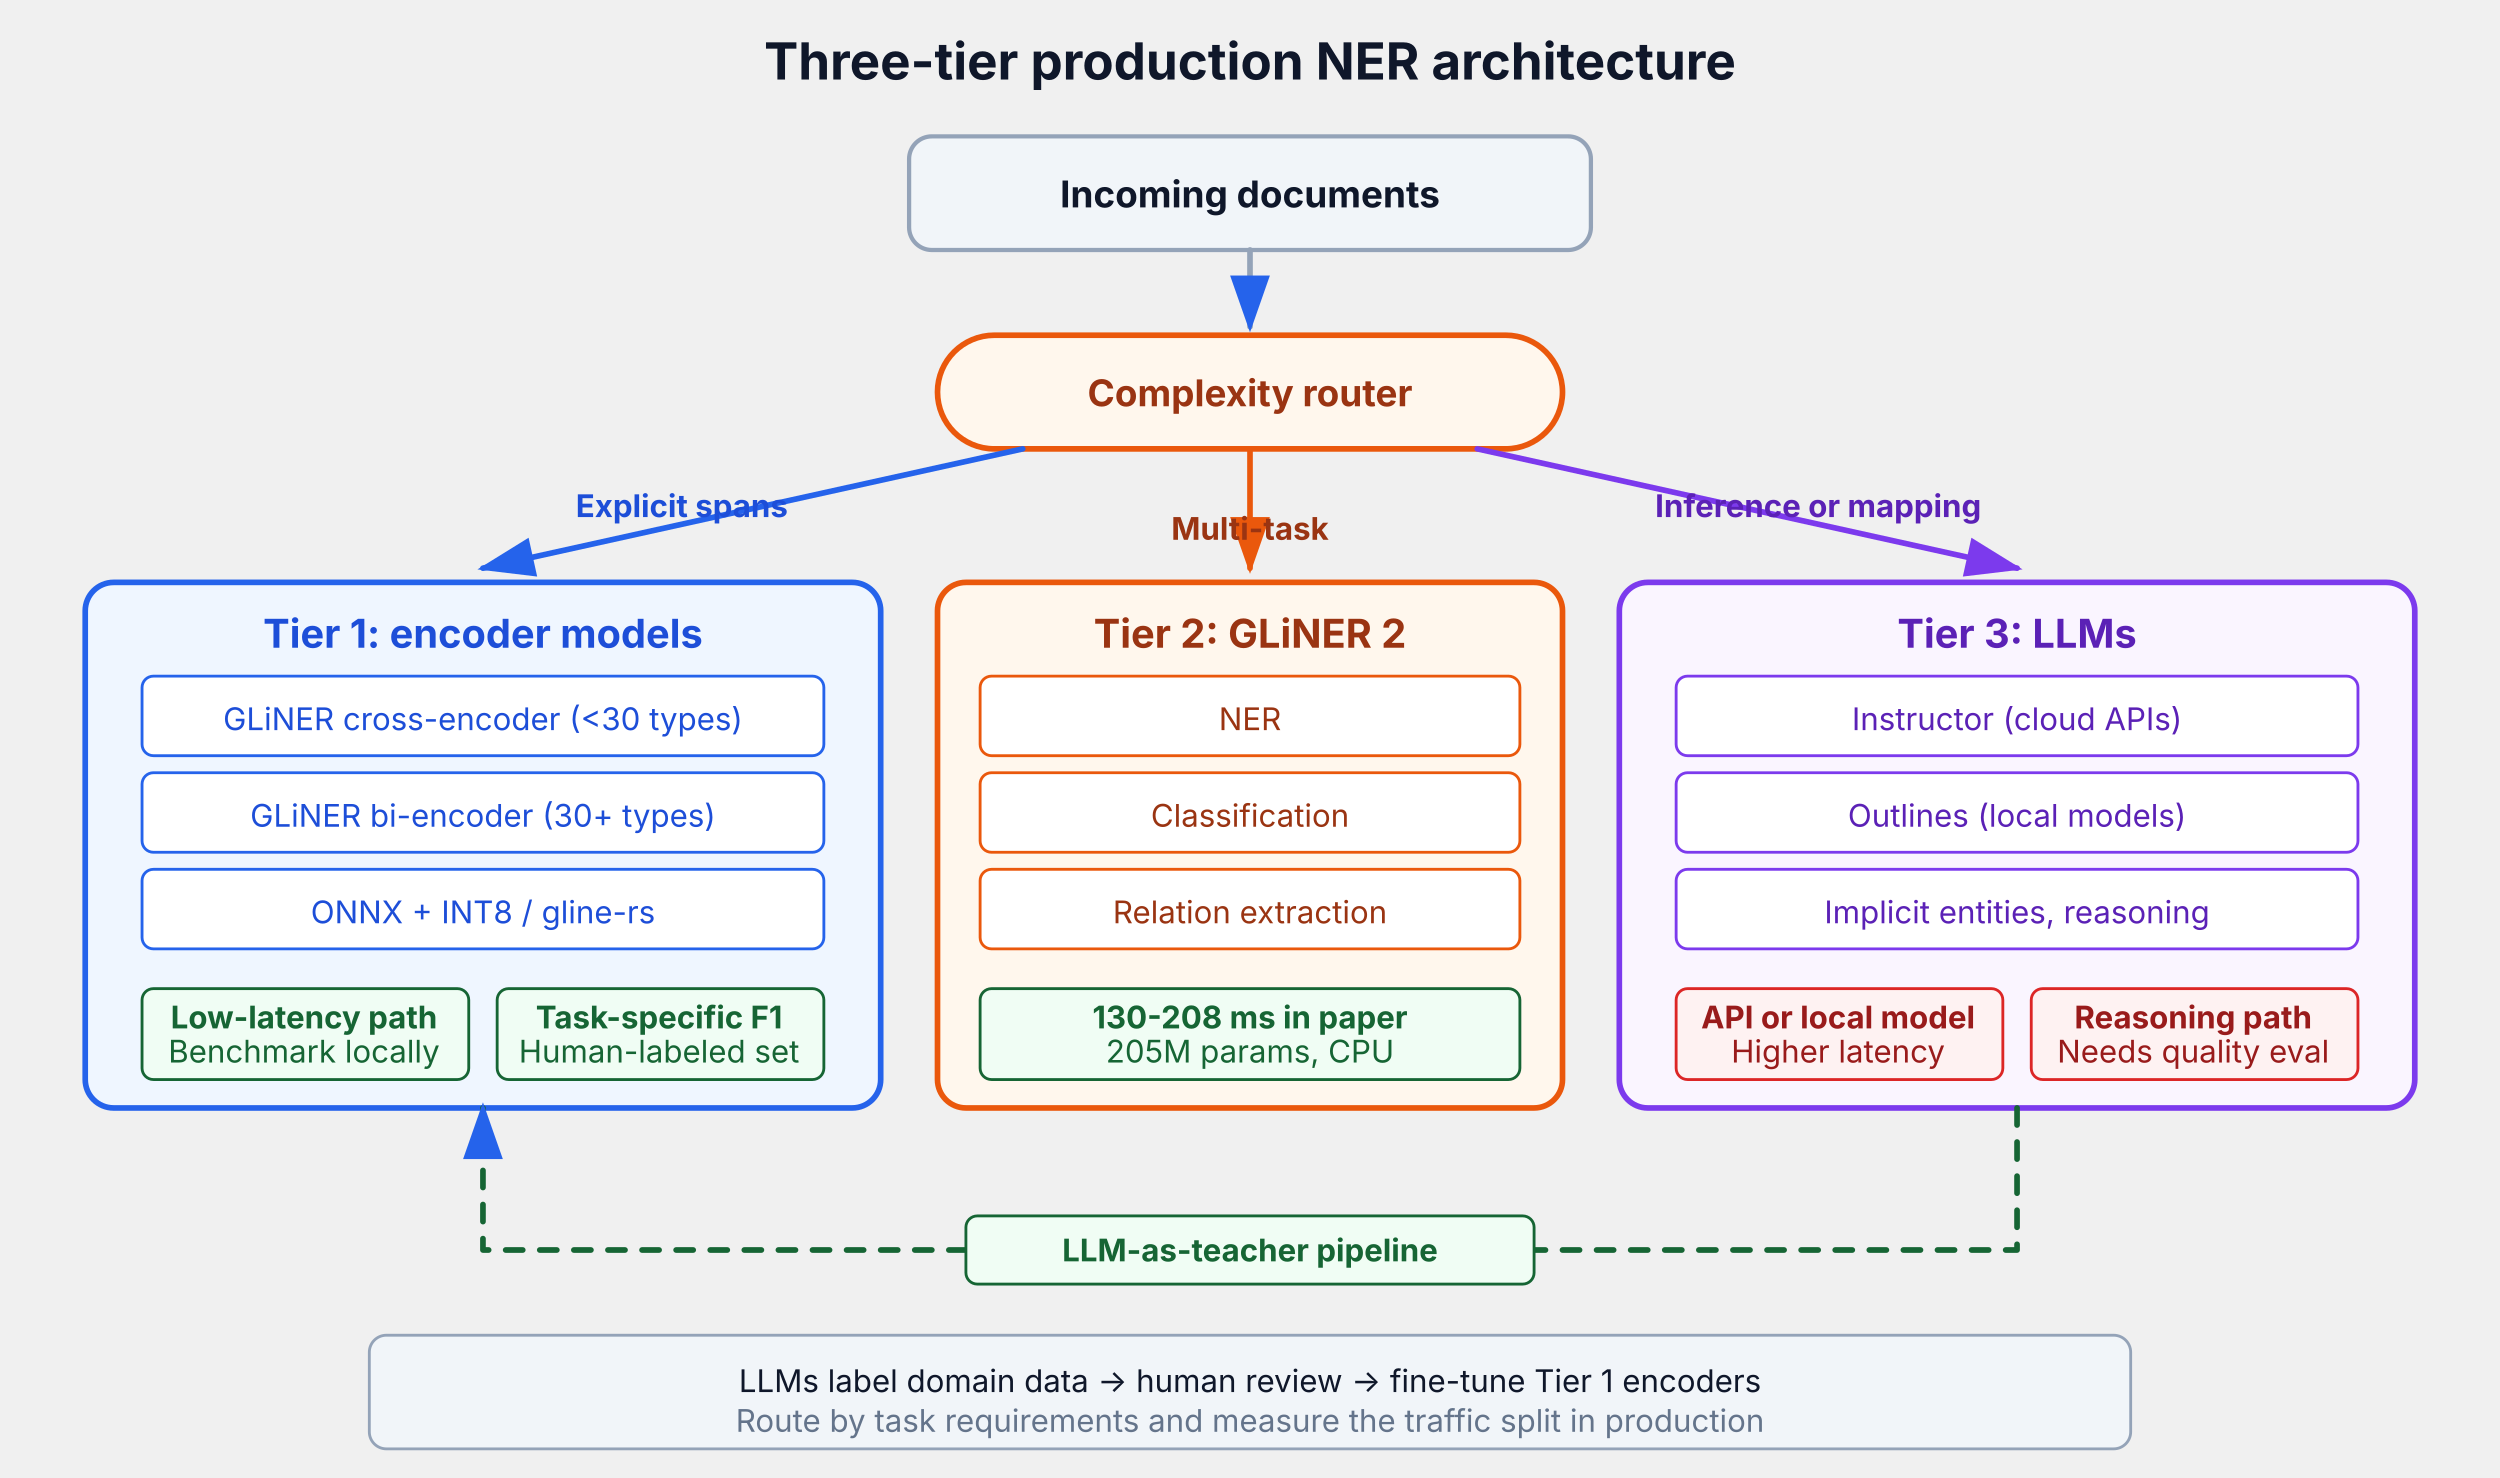
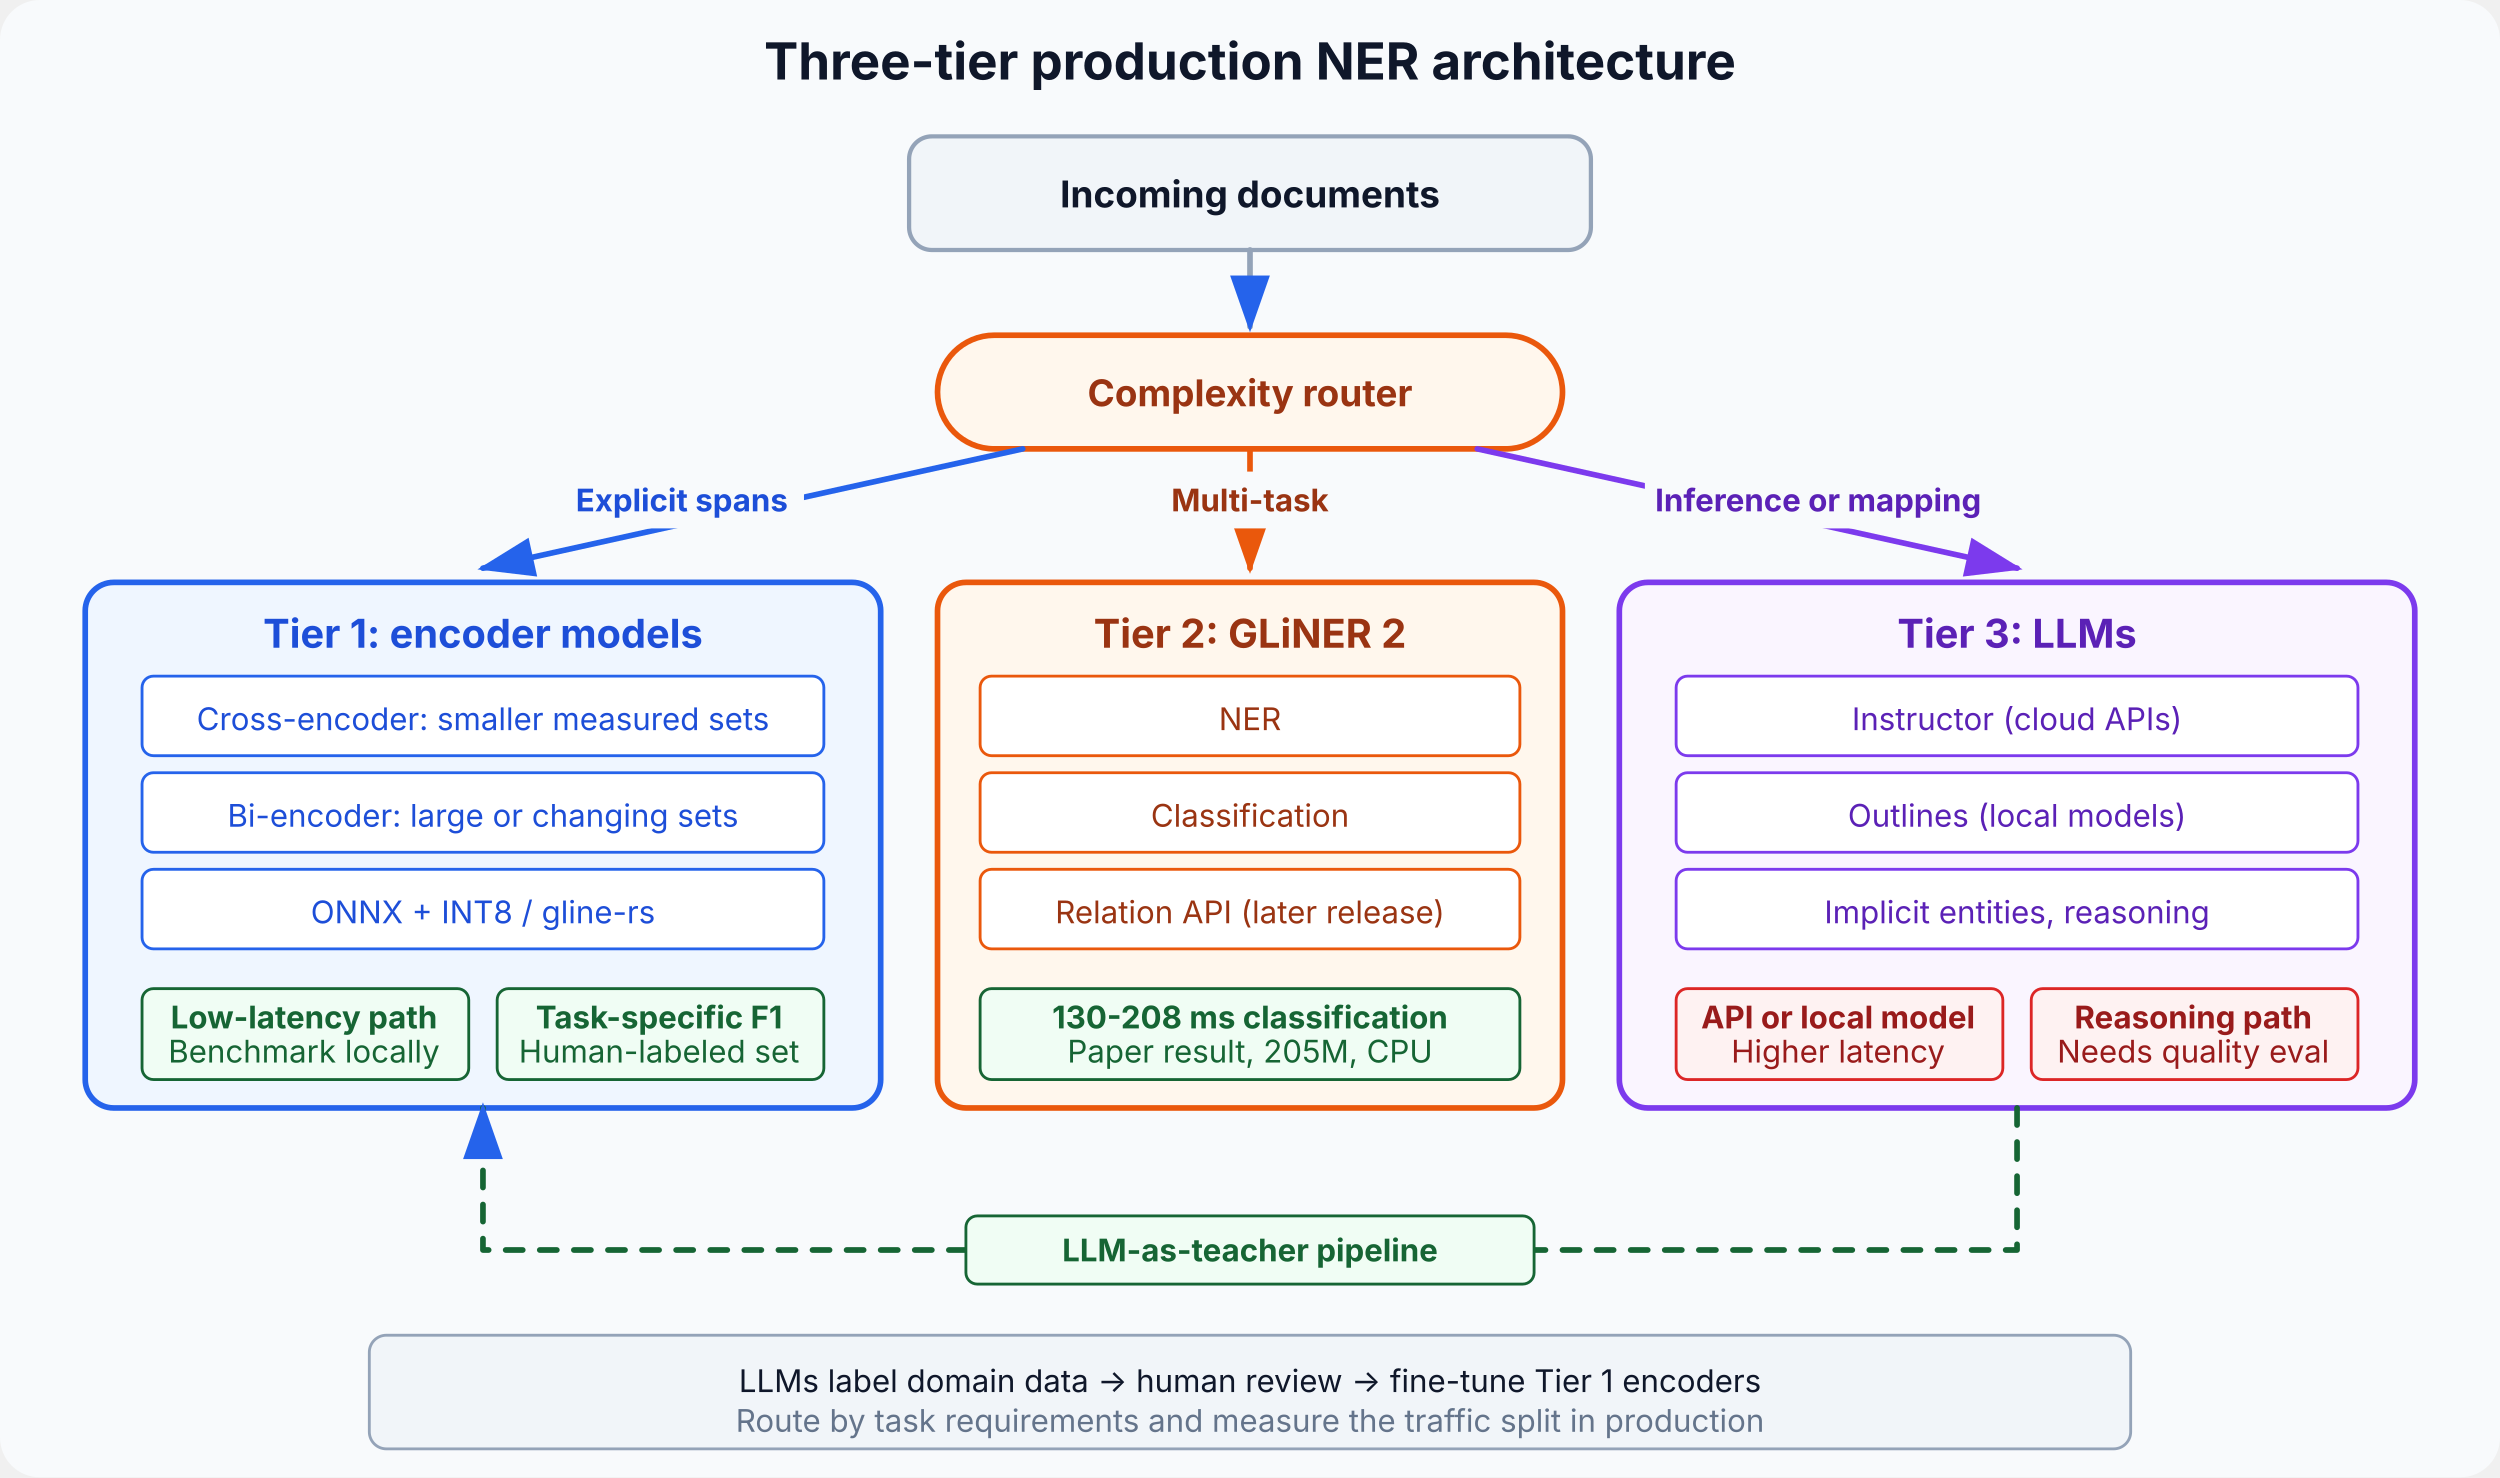
<svg xmlns="http://www.w3.org/2000/svg" viewBox="0 0 880 520" font-family="Inter, system-ui, sans-serif" role="img" aria-label="Three-tier NER architecture that routes explicit spans to encoders, multi-task extraction to GLiNER 2, and reasoning-heavy cases to LLMs" data-visual-system="evidence-plate-v1" preserveAspectRatio="xMidYMid meet" shape-rendering="geometricPrecision" text-rendering="geometricPrecision">
  <defs>
    <marker id="a1" markerWidth="10" markerHeight="7" refX="9" refY="3.5" orient="auto">
      <polygon points="0 0, 10 3.5, 0 7" fill="#2563eb" />
    </marker>
    <marker id="a2" markerWidth="10" markerHeight="7" refX="9" refY="3.5" orient="auto">
      <polygon points="0 0, 10 3.5, 0 7" fill="#ea580c" />
    </marker>
    <marker id="a3" markerWidth="10" markerHeight="7" refX="9" refY="3.5" orient="auto">
      <polygon points="0 0, 10 3.5, 0 7" fill="#7c3aed" />
    </marker>
  </defs>
  <style data-visual-system="evidence-plate-v1">
    * { animation: none !important; }
    .anim-box, .bar, .bar-text, .seq-item, .t-box, .flow { opacity: 1 !important; transform: none !important; }
    path, line, polyline { stroke-linecap: round; stroke-linejoin: round; }
  </style>
+   <rect width="880" height="520" rx="14" fill="#f8fafc" />
  <text x="440" y="28" text-anchor="middle" font-size="18" font-weight="bold" fill="#0f172a">Three-tier production NER architecture</text>
  <rect x="320" y="48" width="240" height="40" rx="8" fill="#f1f5f9" stroke="#94a3b8" stroke-width="1.5" />
  <text x="440" y="73" text-anchor="middle" font-size="13" font-weight="bold" fill="#0f172a">Incoming documents</text>
  <line x1="440" y1="88" x2="440" y2="115" stroke="#94a3b8" stroke-width="2" marker-end="url(#a1)" />
  <rect x="330" y="118" width="220" height="40" rx="20" fill="#fff7ed" stroke="#ea580c" stroke-width="2" />
  <text x="440" y="143" text-anchor="middle" font-size="13" font-weight="bold" fill="#9a3412">Complexity router</text>
  <line x1="360" y1="158" x2="170" y2="200" stroke="#2563eb" stroke-width="2" marker-end="url(#a1)" />
  <line x1="440" y1="158" x2="440" y2="200" stroke="#ea580c" stroke-width="2" marker-end="url(#a2)" />
  <line x1="520" y1="158" x2="710" y2="200" stroke="#7c3aed" stroke-width="2" marker-end="url(#a3)" />
-   <text x="240" y="182" text-anchor="middle" font-size="11" fill="#1d4ed8" font-weight="bold">Explicit spans</text>
-   <text x="440" y="190" text-anchor="middle" font-size="11" fill="#9a3412" font-weight="bold">Multi-task</text>
-   <text x="640" y="182" text-anchor="middle" font-size="11" fill="#5b21b6" font-weight="bold">Inference or mapping</text>
+   <rect x="197" y="166" width="86" height="20" rx="4" fill="#f8fafc" />
+   <text x="240" y="180" text-anchor="middle" font-size="11" fill="#1d4ed8" font-weight="bold">Explicit spans</text>
+   <rect x="399" y="166" width="82" height="20" rx="4" fill="#f8fafc" />
+   <text x="440" y="180" text-anchor="middle" font-size="11" fill="#9a3412" font-weight="bold">Multi-task</text>
+   <rect x="579" y="166" width="122" height="20" rx="4" fill="#f8fafc" />
+   <text x="640" y="180" text-anchor="middle" font-size="11" fill="#5b21b6" font-weight="bold">Inference or mapping</text>
  <rect x="30" y="205" width="280" height="185" rx="10" fill="#eff6ff" stroke="#2563eb" stroke-width="2" />
  <text x="170" y="228" text-anchor="middle" font-size="14" font-weight="bold" fill="#1d4ed8">Tier 1: encoder models</text>
  <rect x="50" y="238" width="240" height="28" rx="4" fill="#ffffff" stroke="#2563eb" stroke-width="1" />
-   <text x="170" y="257" text-anchor="middle" font-size="11" fill="#1d4ed8">GLiNER cross-encoder (&lt;30 types)</text>
+   <text x="170" y="257" text-anchor="middle" font-size="11" fill="#1d4ed8">Cross-encoder: smaller measured sets</text>
  <rect x="50" y="272" width="240" height="28" rx="4" fill="#ffffff" stroke="#2563eb" stroke-width="1" />
-   <text x="170" y="291" text-anchor="middle" font-size="11" fill="#1d4ed8">GLiNER bi-encoder (30+ types)</text>
+   <text x="170" y="291" text-anchor="middle" font-size="11" fill="#1d4ed8">Bi-encoder: large or changing sets</text>
  <rect x="50" y="306" width="240" height="28" rx="4" fill="#ffffff" stroke="#2563eb" stroke-width="1" />
  <text x="170" y="325" text-anchor="middle" font-size="11" fill="#1d4ed8">ONNX + INT8 / gline-rs</text>
  <rect x="50" y="348" width="115" height="32" rx="4" fill="#f0fdf4" stroke="#166534" stroke-width="1" />
  <text x="107" y="362" text-anchor="middle" font-size="11" fill="#166534" font-weight="bold">Low-latency path</text>
  <text x="107" y="374" text-anchor="middle" font-size="11" fill="#166534">Benchmark locally</text>
  <rect x="175" y="348" width="115" height="32" rx="4" fill="#f0fdf4" stroke="#166534" stroke-width="1" />
  <text x="232" y="362" text-anchor="middle" font-size="11" fill="#166534" font-weight="bold">Task-specific F1</text>
  <text x="232" y="374" text-anchor="middle" font-size="11" fill="#166534">Human-labeled set</text>
  <rect x="330" y="205" width="220" height="185" rx="10" fill="#fff7ed" stroke="#ea580c" stroke-width="2" />
  <text x="440" y="228" text-anchor="middle" font-size="14" font-weight="bold" fill="#9a3412">Tier 2: GLiNER 2</text>
  <rect x="345" y="238" width="190" height="28" rx="4" fill="#ffffff" stroke="#ea580c" stroke-width="1" />
  <text x="440" y="257" text-anchor="middle" font-size="11" fill="#9a3412">NER</text>
  <rect x="345" y="272" width="190" height="28" rx="4" fill="#ffffff" stroke="#ea580c" stroke-width="1" />
  <text x="440" y="291" text-anchor="middle" font-size="11" fill="#9a3412">Classification</text>
  <rect x="345" y="306" width="190" height="28" rx="4" fill="#ffffff" stroke="#ea580c" stroke-width="1" />
-   <text x="440" y="325" text-anchor="middle" font-size="11" fill="#9a3412">Relation extraction</text>
+   <text x="440" y="325" text-anchor="middle" font-size="11" fill="#9a3412">Relation API (later release)</text>
  <rect x="345" y="348" width="190" height="32" rx="4" fill="#f0fdf4" stroke="#166534" stroke-width="1" />
-   <text x="440" y="362" text-anchor="middle" font-size="11" fill="#166534" font-weight="bold">130-208 ms in paper</text>
-   <text x="440" y="374" text-anchor="middle" font-size="11" fill="#166534">205M params, CPU</text>
+   <text x="440" y="362" text-anchor="middle" font-size="11" fill="#166534" font-weight="bold">130-208 ms classification</text>
+   <text x="440" y="374" text-anchor="middle" font-size="11" fill="#166534">Paper result, 205M, CPU</text>
  <rect x="570" y="205" width="280" height="185" rx="10" fill="#faf5ff" stroke="#7c3aed" stroke-width="2" />
  <text x="710" y="228" text-anchor="middle" font-size="14" font-weight="bold" fill="#5b21b6">Tier 3: LLMs</text>
  <rect x="590" y="238" width="240" height="28" rx="4" fill="#ffffff" stroke="#7c3aed" stroke-width="1" />
  <text x="710" y="257" text-anchor="middle" font-size="11" fill="#5b21b6">Instructor (cloud APIs)</text>
  <rect x="590" y="272" width="240" height="28" rx="4" fill="#ffffff" stroke="#7c3aed" stroke-width="1" />
  <text x="710" y="291" text-anchor="middle" font-size="11" fill="#5b21b6">Outlines (local models)</text>
  <rect x="590" y="306" width="240" height="28" rx="4" fill="#ffffff" stroke="#7c3aed" stroke-width="1" />
  <text x="710" y="325" text-anchor="middle" font-size="11" fill="#5b21b6">Implicit entities, reasoning</text>
  <rect x="590" y="348" width="115" height="32" rx="4" fill="#fef2f2" stroke="#dc2626" stroke-width="1" />
  <text x="647" y="362" text-anchor="middle" font-size="11" fill="#991b1b" font-weight="bold">API or local model</text>
  <text x="647" y="374" text-anchor="middle" font-size="11" fill="#991b1b">Higher latency</text>
  <rect x="715" y="348" width="115" height="32" rx="4" fill="#fef2f2" stroke="#dc2626" stroke-width="1" />
  <text x="772" y="362" text-anchor="middle" font-size="11" fill="#991b1b" font-weight="bold">Reasoning path</text>
  <text x="772" y="374" text-anchor="middle" font-size="11" fill="#991b1b">Needs quality eval</text>
  <path d="M 710 390 L 710 440 L 170 440 L 170 390" fill="none" stroke="#166534" stroke-width="2" stroke-dasharray="6" marker-end="url(#a1)" />
  <rect x="340" y="428" width="200" height="24" rx="4" fill="#f0fdf4" stroke="#166534" stroke-width="1" />
  <text x="440" y="444" text-anchor="middle" font-size="11" fill="#166534" font-weight="bold">LLM-as-teacher pipeline</text>
  <rect x="130" y="470" width="620" height="40" rx="6" fill="#f1f5f9" stroke="#94a3b8" stroke-width="1" />
  <text x="440" y="490" text-anchor="middle" font-size="11" fill="#0f172a">LLMs label domain data → human review → fine-tune Tier 1 encoders</text>
  <text x="440" y="504" text-anchor="middle" font-size="11" fill="#64748b">Route by task requirements and measure the traffic split in production</text>
</svg>
